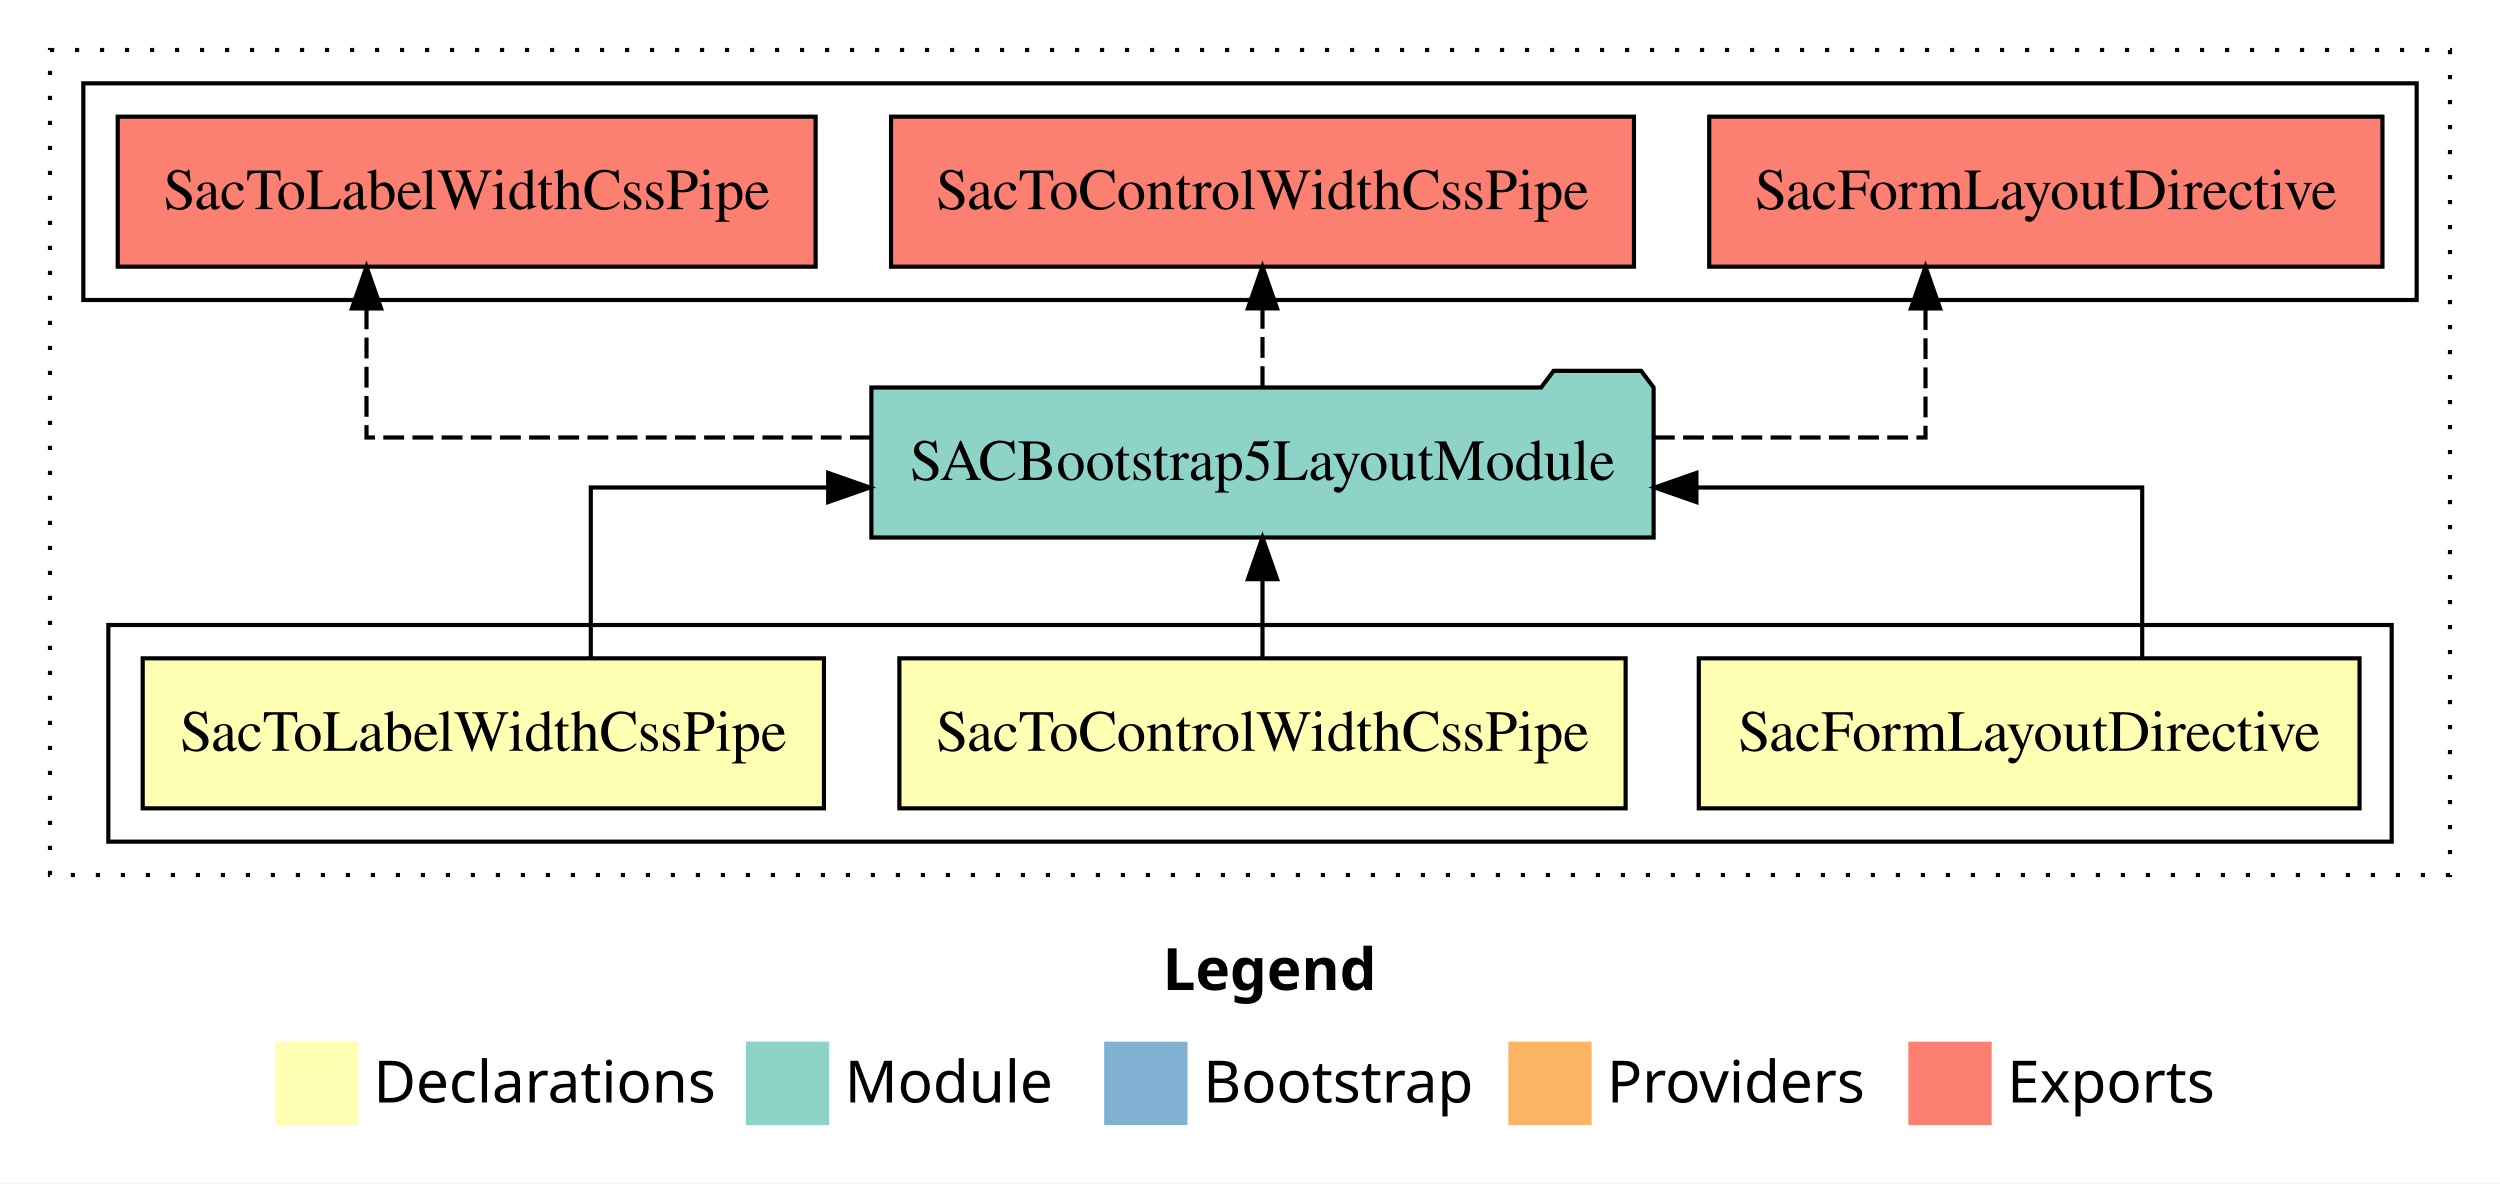
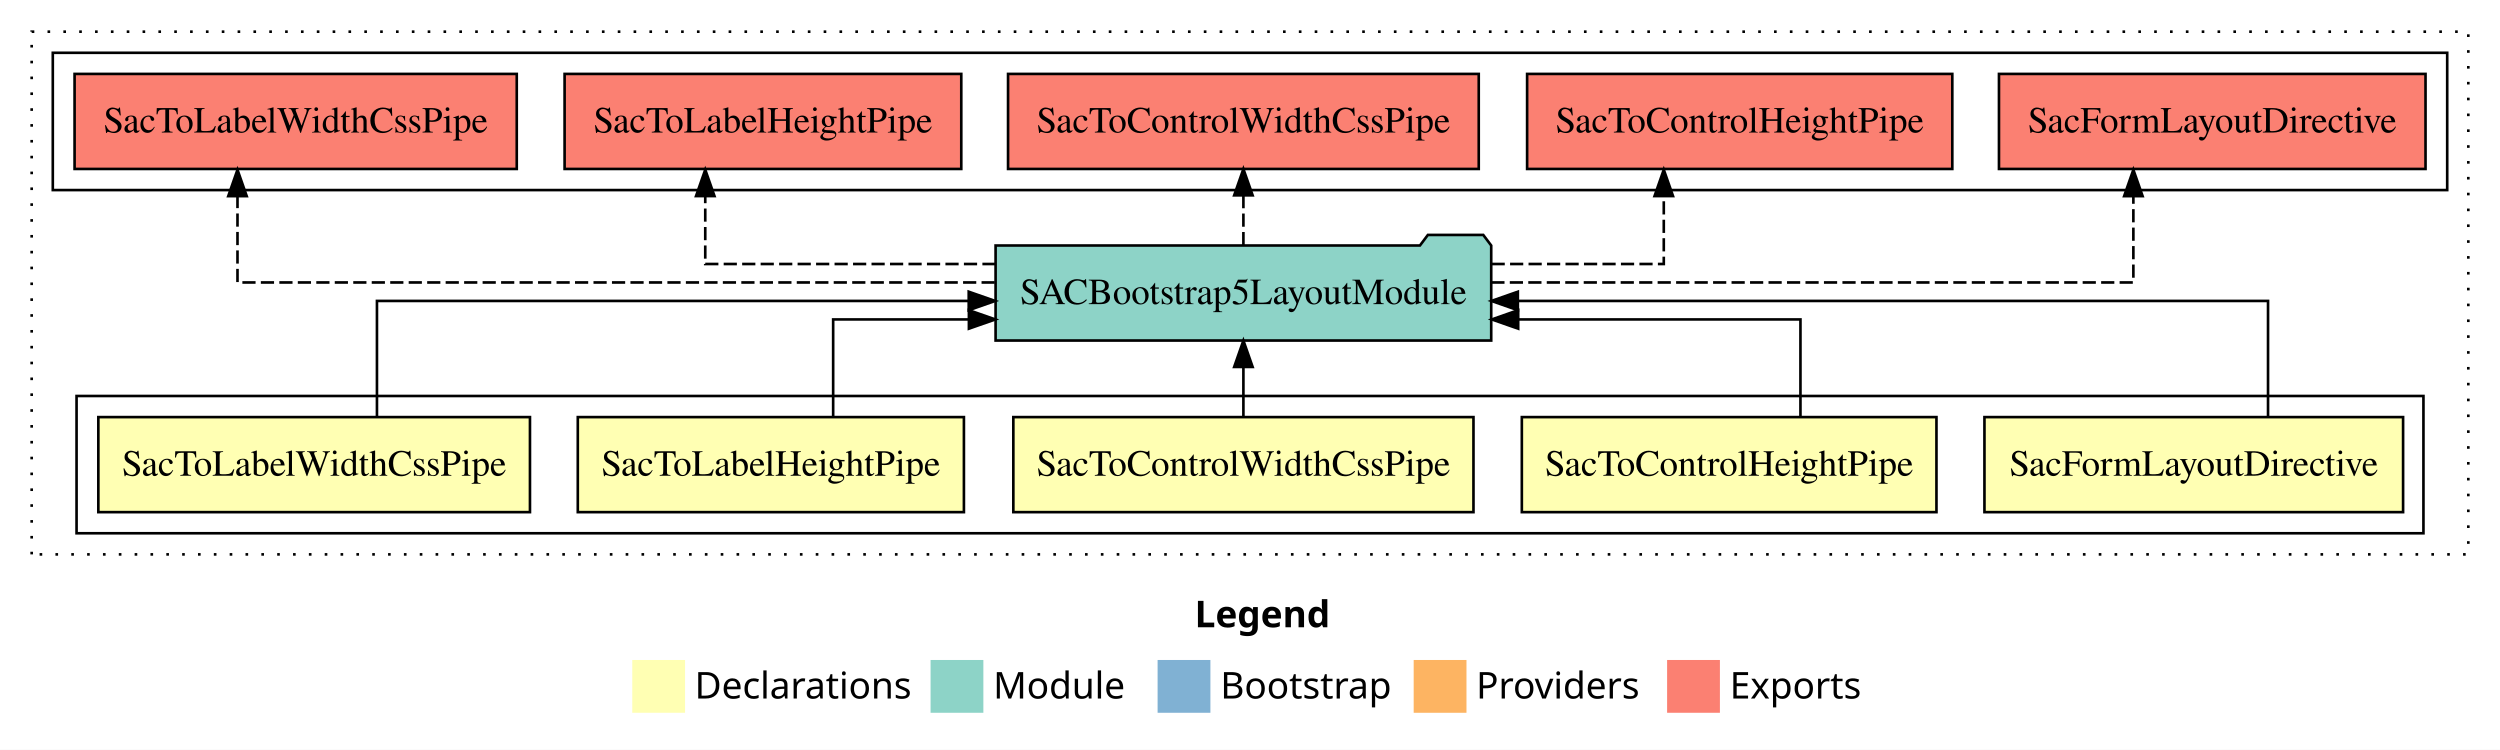
- <svg xmlns="http://www.w3.org/2000/svg" width="600pt" height="284pt" viewBox="0.00 0.00 600.00 284.00">
+ <svg xmlns="http://www.w3.org/2000/svg" width="947pt" height="284pt" viewBox="0.00 0.00 947.00 284.00">
  <g id="graph0" class="graph" transform="scale(1 1) rotate(0) translate(4 280)">
-     <polygon fill="white" stroke="transparent" points="-4,4 -4,-280 596,-280 596,4 -4,4" />
-     <text text-anchor="start" x="275.01" y="-42.4" font-family="Times-12" font-weight="bold" font-size="14.00">Legend</text>
-     <polygon fill="#ffffb3" stroke="transparent" points="62,-10 62,-30 82,-30 82,-10 62,-10" />
-     <text text-anchor="start" x="85.63" y="-15.4" font-family="Times-12" font-size="14.00">  Declarations</text>
-     <polygon fill="#8dd3c7" stroke="transparent" points="175,-10 175,-30 195,-30 195,-10 175,-10" />
-     <text text-anchor="start" x="198.73" y="-15.4" font-family="Times-12" font-size="14.00">  Module</text>
-     <polygon fill="#80b1d3" stroke="transparent" points="261,-10 261,-30 281,-30 281,-10 261,-10" />
-     <text text-anchor="start" x="284.78" y="-15.4" font-family="Times-12" font-size="14.00">  Bootstrap</text>
-     <polygon fill="#fdb462" stroke="transparent" points="358,-10 358,-30 378,-30 378,-10 358,-10" />
-     <text text-anchor="start" x="381.67" y="-15.4" font-family="Times-12" font-size="14.00">  Providers</text>
-     <polygon fill="#fb8072" stroke="transparent" points="454,-10 454,-30 474,-30 474,-10 454,-10" />
-     <text text-anchor="start" x="477.73" y="-15.4" font-family="Times-12" font-size="14.00">  Exports</text>
+     <polygon fill="white" stroke="transparent" points="-4,4 -4,-280 943,-280 943,4 -4,4" />
+     <text text-anchor="start" x="448.51" y="-42.4" font-family="Times-12" font-weight="bold" font-size="14.00">Legend</text>
+     <polygon fill="#ffffb3" stroke="transparent" points="235.5,-10 235.5,-30 255.5,-30 255.5,-10 235.5,-10" />
+     <text text-anchor="start" x="259.13" y="-15.4" font-family="Times-12" font-size="14.00">  Declarations</text>
+     <polygon fill="#8dd3c7" stroke="transparent" points="348.5,-10 348.5,-30 368.5,-30 368.5,-10 348.5,-10" />
+     <text text-anchor="start" x="372.23" y="-15.4" font-family="Times-12" font-size="14.00">  Module</text>
+     <polygon fill="#80b1d3" stroke="transparent" points="434.5,-10 434.5,-30 454.5,-30 454.5,-10 434.5,-10" />
+     <text text-anchor="start" x="458.28" y="-15.4" font-family="Times-12" font-size="14.00">  Bootstrap</text>
+     <polygon fill="#fdb462" stroke="transparent" points="531.5,-10 531.5,-30 551.5,-30 551.5,-10 531.5,-10" />
+     <text text-anchor="start" x="555.17" y="-15.4" font-family="Times-12" font-size="14.00">  Providers</text>
+     <polygon fill="#fb8072" stroke="transparent" points="627.5,-10 627.5,-30 647.5,-30 647.5,-10 627.5,-10" />
+     <text text-anchor="start" x="651.23" y="-15.4" font-family="Times-12" font-size="14.00">  Exports</text>
    <g id="clust1" class="cluster">
-       <polygon fill="none" stroke="black" stroke-dasharray="1,5" points="8,-70 8,-268 584,-268 584,-70 8,-70" />
+       <polygon fill="none" stroke="black" stroke-dasharray="1,5" points="8,-70 8,-268 931,-268 931,-70 8,-70" />
    </g>
-     <g id="clust7" class="cluster">
-       <polygon fill="none" stroke="black" points="16,-208 16,-260 576,-260 576,-208 16,-208" />
+     <g id="clust9" class="cluster">
+       <polygon fill="none" stroke="black" points="16,-208 16,-260 923,-260 923,-208 16,-208" />
    </g>
    <g id="clust2" class="cluster">
-       <polygon fill="none" stroke="black" points="22,-78 22,-130 570,-130 570,-78 22,-78" />
+       <polygon fill="none" stroke="black" points="25,-78 25,-130 914,-130 914,-78 25,-78" />
    </g>
    <g id="node1" class="node">
-       <polygon fill="#ffffb3" stroke="black" points="562.29,-122 403.71,-122 403.71,-86 562.29,-86 562.29,-122" />
-       <text text-anchor="middle" x="483" y="-99.8" font-family="Times,serif" font-size="14.00">SacFormLayoutDirective</text>
+       <polygon fill="#ffffb3" stroke="black" points="906.29,-122 747.71,-122 747.71,-86 906.29,-86 906.29,-122" />
+       <text text-anchor="middle" x="827" y="-99.8" font-family="Times,serif" font-size="14.00">SacFormLayoutDirective</text>
+     </g>
+     <g id="node6" class="node">
+       <polygon fill="#8dd3c7" stroke="black" points="560.87,-187 557.87,-191 536.87,-191 533.87,-187 373.13,-187 373.13,-151 560.87,-151 560.87,-187" />
+       <text text-anchor="middle" x="467" y="-164.8" font-family="Times,serif" font-size="14.00">SACBootstrap5LayoutModule</text>
+     </g>
+     <g id="edge1" class="edge">
+       <path fill="none" stroke="black" d="M855.13,-122.27C855.13,-140.56 855.13,-166 855.13,-166 855.13,-166 570.96,-166 570.96,-166" />
+       <polygon fill="black" stroke="black" points="570.96,-162.5 560.96,-166 570.96,-169.5 570.96,-162.5" />
+     </g>
+     <g id="node2" class="node">
+       <polygon fill="#ffffb3" stroke="black" points="729.53,-122 572.47,-122 572.47,-86 729.53,-86 729.53,-122" />
+       <text text-anchor="middle" x="651" y="-99.8" font-family="Times,serif" font-size="14.00">SacToControlHeightPipe</text>
+     </g>
+     <g id="edge2" class="edge">
+       <path fill="none" stroke="black" d="M678.01,-122.01C678.01,-138.05 678.01,-159 678.01,-159 678.01,-159 571.09,-159 571.09,-159" />
+       <polygon fill="black" stroke="black" points="571.09,-155.5 561.09,-159 571.09,-162.5 571.09,-155.5" />
+     </g>
+     <g id="node3" class="node">
+       <polygon fill="#ffffb3" stroke="black" points="554.15,-122 379.85,-122 379.85,-86 554.15,-86 554.15,-122" />
+       <text text-anchor="middle" x="467" y="-99.8" font-family="Times,serif" font-size="14.00">SacToControlWidthCssPipe</text>
+     </g>
+     <g id="edge3" class="edge">
+       <path fill="none" stroke="black" d="M467,-122.11C467,-122.11 467,-140.99 467,-140.99" />
+       <polygon fill="black" stroke="black" points="463.5,-140.99 467,-150.99 470.5,-140.99 463.5,-140.99" />
    </g>
    <g id="node4" class="node">
-       <polygon fill="#8dd3c7" stroke="black" points="392.87,-187 389.87,-191 368.87,-191 365.87,-187 205.13,-187 205.13,-151 392.87,-151 392.87,-187" />
-       <text text-anchor="middle" x="299" y="-164.8" font-family="Times,serif" font-size="14.00">SACBootstrap5LayoutModule</text>
+       <polygon fill="#ffffb3" stroke="black" points="361.13,-122 214.87,-122 214.87,-86 361.13,-86 361.13,-122" />
+       <text text-anchor="middle" x="288" y="-99.8" font-family="Times,serif" font-size="14.00">SacToLabelHeightPipe</text>
    </g>
-     <g id="edge1" class="edge">
-       <path fill="none" stroke="black" d="M510.13,-122.02C510.13,-139.37 510.13,-163 510.13,-163 510.13,-163 403.14,-163 403.14,-163" />
-       <polygon fill="black" stroke="black" points="403.14,-159.5 393.14,-163 403.14,-166.5 403.14,-159.5" />
-     </g>
-     <g id="node2" class="node">
-       <polygon fill="#ffffb3" stroke="black" points="386.15,-122 211.85,-122 211.85,-86 386.15,-86 386.15,-122" />
-       <text text-anchor="middle" x="299" y="-99.8" font-family="Times,serif" font-size="14.00">SacToControlWidthCssPipe</text>
-     </g>
-     <g id="edge2" class="edge">
-       <path fill="none" stroke="black" d="M299,-122.11C299,-122.11 299,-140.99 299,-140.99" />
-       <polygon fill="black" stroke="black" points="295.5,-140.99 299,-150.99 302.5,-140.99 295.5,-140.99" />
-     </g>
-     <g id="node3" class="node">
-       <polygon fill="#ffffb3" stroke="black" points="193.75,-122 30.25,-122 30.25,-86 193.75,-86 193.75,-122" />
-       <text text-anchor="middle" x="112" y="-99.8" font-family="Times,serif" font-size="14.00">SacToLabelWidthCssPipe</text>
-     </g>
-     <g id="edge3" class="edge">
-       <path fill="none" stroke="black" d="M137.79,-122.02C137.79,-139.37 137.79,-163 137.79,-163 137.79,-163 194.76,-163 194.76,-163" />
-       <polygon fill="black" stroke="black" points="194.76,-166.5 204.76,-163 194.76,-159.5 194.76,-166.5" />
+     <g id="edge4" class="edge">
+       <path fill="none" stroke="black" d="M311.6,-122.01C311.6,-138.05 311.6,-159 311.6,-159 311.6,-159 363.02,-159 363.02,-159" />
+       <polygon fill="black" stroke="black" points="363.02,-162.5 373.02,-159 363.02,-155.5 363.02,-162.5" />
    </g>
    <g id="node5" class="node">
-       <polygon fill="#fb8072" stroke="black" points="567.79,-252 406.21,-252 406.21,-216 567.79,-216 567.79,-252" />
-       <text text-anchor="middle" x="487" y="-229.8" font-family="Times,serif" font-size="14.00">SacFormLayoutDirective </text>
-     </g>
-     <g id="edge4" class="edge">
-       <path fill="none" stroke="black" stroke-dasharray="5,2" d="M392.94,-175C427.39,-175 458.12,-175 458.12,-175 458.12,-175 458.12,-205.98 458.12,-205.98" />
-       <polygon fill="black" stroke="black" points="454.62,-205.98 458.12,-215.98 461.62,-205.98 454.62,-205.98" />
-     </g>
-     <g id="node6" class="node">
-       <polygon fill="#fb8072" stroke="black" points="388.15,-252 209.85,-252 209.85,-216 388.15,-216 388.15,-252" />
-       <text text-anchor="middle" x="299" y="-229.8" font-family="Times,serif" font-size="14.00">SacToControlWidthCssPipe </text>
+       <polygon fill="#ffffb3" stroke="black" points="196.75,-122 33.25,-122 33.25,-86 196.75,-86 196.75,-122" />
+       <text text-anchor="middle" x="115" y="-99.8" font-family="Times,serif" font-size="14.00">SacToLabelWidthCssPipe</text>
    </g>
    <g id="edge5" class="edge">
-       <path fill="none" stroke="black" stroke-dasharray="5,2" d="M299,-187.11C299,-187.11 299,-205.99 299,-205.99" />
-       <polygon fill="black" stroke="black" points="295.5,-205.99 299,-215.99 302.5,-205.99 295.5,-205.99" />
+       <path fill="none" stroke="black" d="M138.79,-122.27C138.79,-140.56 138.79,-166 138.79,-166 138.79,-166 362.95,-166 362.95,-166" />
+       <polygon fill="black" stroke="black" points="362.95,-169.5 372.95,-166 362.95,-162.5 362.95,-169.5" />
    </g>
    <g id="node7" class="node">
+       <polygon fill="#fb8072" stroke="black" points="914.79,-252 753.21,-252 753.21,-216 914.79,-216 914.79,-252" />
+       <text text-anchor="middle" x="834" y="-229.8" font-family="Times,serif" font-size="14.00">SacFormLayoutDirective </text>
+     </g>
+     <g id="edge6" class="edge">
+       <path fill="none" stroke="black" stroke-dasharray="5,2" d="M560.91,-173C660.66,-173 804.12,-173 804.12,-173 804.12,-173 804.12,-205.7 804.12,-205.7" />
+       <polygon fill="black" stroke="black" points="800.62,-205.7 804.12,-215.7 807.62,-205.7 800.62,-205.7" />
+     </g>
+     <g id="node8" class="node">
+       <polygon fill="#fb8072" stroke="black" points="735.53,-252 574.47,-252 574.47,-216 735.53,-216 735.53,-252" />
+       <text text-anchor="middle" x="655" y="-229.8" font-family="Times,serif" font-size="14.00">SacToControlHeightPipe </text>
+     </g>
+     <g id="edge7" class="edge">
+       <path fill="none" stroke="black" stroke-dasharray="5,2" d="M561.01,-180C595.49,-180 626.24,-180 626.24,-180 626.24,-180 626.24,-205.72 626.24,-205.72" />
+       <polygon fill="black" stroke="black" points="622.74,-205.72 626.24,-215.72 629.74,-205.72 622.74,-205.72" />
+     </g>
+     <g id="node9" class="node">
+       <polygon fill="#fb8072" stroke="black" points="556.15,-252 377.85,-252 377.85,-216 556.15,-216 556.15,-252" />
+       <text text-anchor="middle" x="467" y="-229.8" font-family="Times,serif" font-size="14.00">SacToControlWidthCssPipe </text>
+     </g>
+     <g id="edge8" class="edge">
+       <path fill="none" stroke="black" stroke-dasharray="5,2" d="M467,-187.11C467,-187.11 467,-205.99 467,-205.99" />
+       <polygon fill="black" stroke="black" points="463.5,-205.99 467,-215.99 470.5,-205.99 463.5,-205.99" />
+     </g>
+     <g id="node10" class="node">
+       <polygon fill="#fb8072" stroke="black" points="360.13,-252 209.87,-252 209.87,-216 360.13,-216 360.13,-252" />
+       <text text-anchor="middle" x="285" y="-229.8" font-family="Times,serif" font-size="14.00">SacToLabelHeightPipe </text>
+     </g>
+     <g id="edge9" class="edge">
+       <path fill="none" stroke="black" stroke-dasharray="5,2" d="M373.13,-180C319.63,-180 263.15,-180 263.15,-180 263.15,-180 263.15,-205.72 263.15,-205.72" />
+       <polygon fill="black" stroke="black" points="259.65,-205.72 263.15,-215.72 266.65,-205.72 259.65,-205.72" />
+     </g>
+     <g id="node11" class="node">
      <polygon fill="#fb8072" stroke="black" points="191.75,-252 24.25,-252 24.25,-216 191.75,-216 191.75,-252" />
      <text text-anchor="middle" x="108" y="-229.8" font-family="Times,serif" font-size="14.00">SacToLabelWidthCssPipe </text>
    </g>
-     <g id="edge6" class="edge">
-       <path fill="none" stroke="black" stroke-dasharray="5,2" d="M204.99,-175C147.13,-175 83.96,-175 83.96,-175 83.96,-175 83.96,-205.98 83.96,-205.98" />
-       <polygon fill="black" stroke="black" points="80.46,-205.98 83.96,-215.98 87.46,-205.98 80.46,-205.98" />
+     <g id="edge10" class="edge">
+       <path fill="none" stroke="black" stroke-dasharray="5,2" d="M372.81,-173C259.97,-173 85.96,-173 85.96,-173 85.96,-173 85.96,-205.7 85.96,-205.7" />
+       <polygon fill="black" stroke="black" points="82.46,-205.7 85.96,-215.7 89.46,-205.7 82.46,-205.7" />
    </g>
  </g>
</svg>
